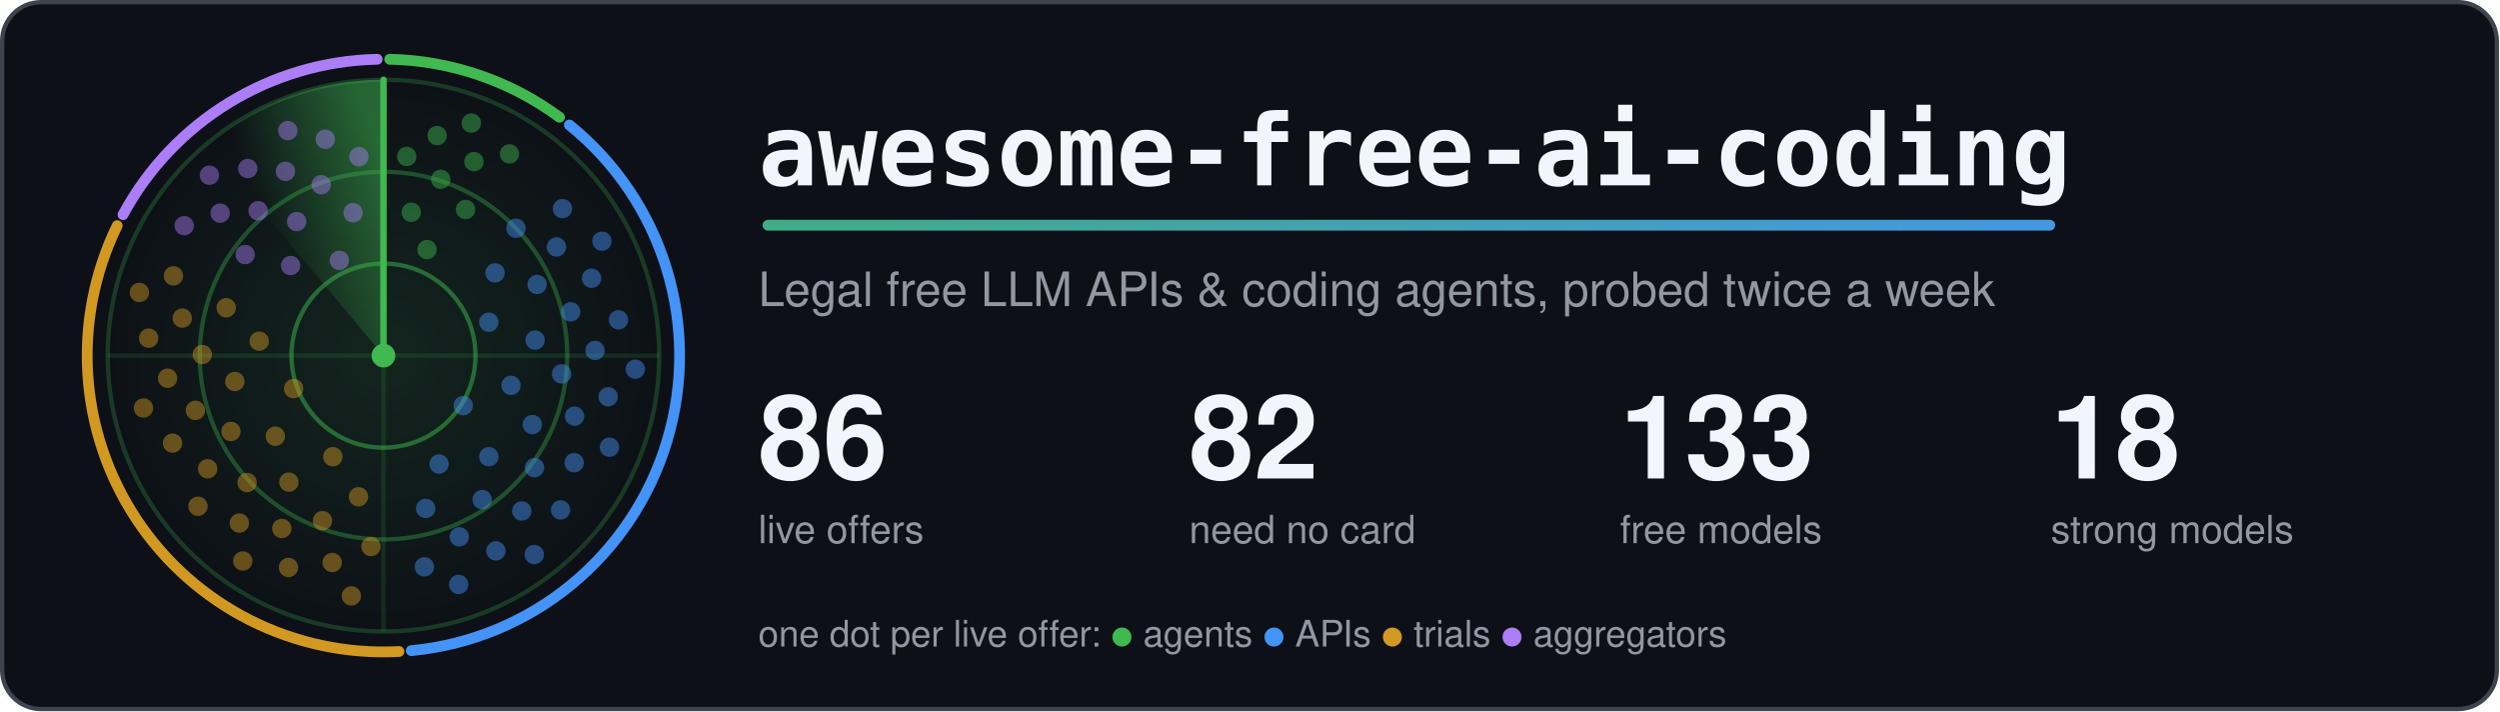
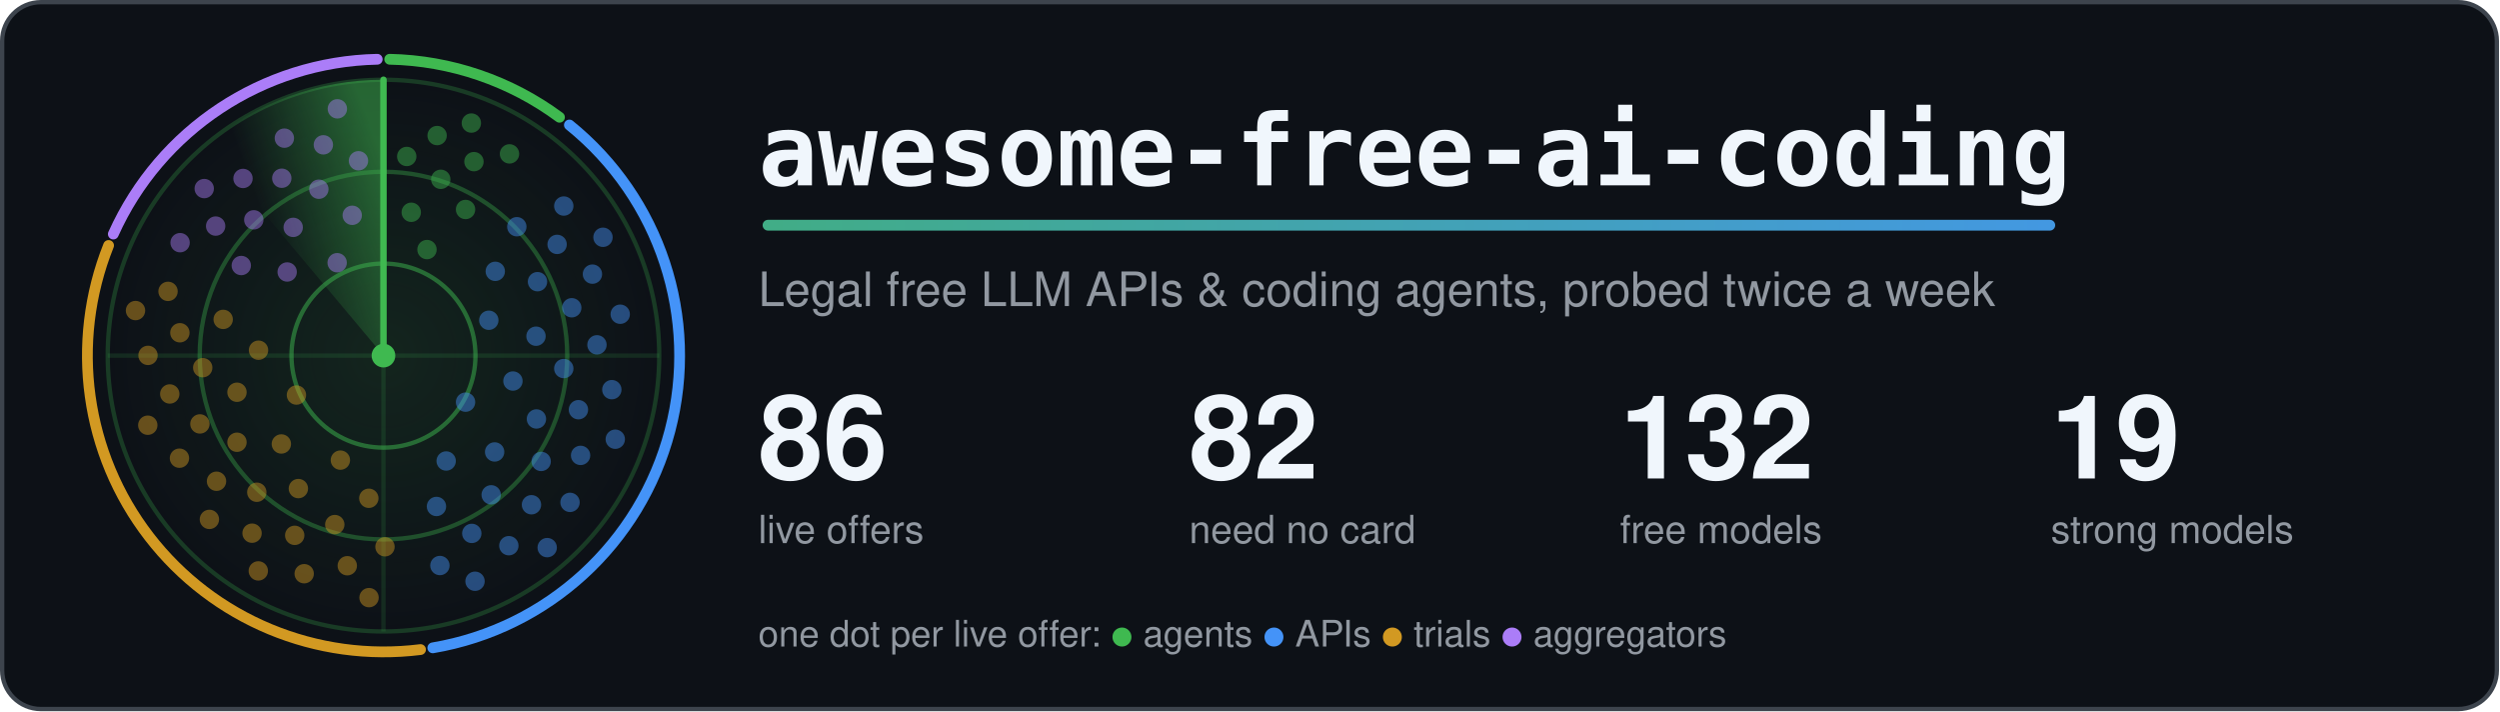
<svg xmlns="http://www.w3.org/2000/svg" width="1160" height="330" viewBox="0 0 1160 330" role="img" aria-labelledby="title">
  <style>.card{fill:#0d1117;stroke:#3d444d}.t{fill:#f0f6fc}.m{fill:#9198a1}.ring{stroke:#3fb950}.hub{fill:#3fb950}.beam{stroke:#3fb950}.s0,.s1,.g0,.g1{stop-color:#3fb950}.a0{stop-color:#3fb950}.a1{stop-color:#4493f8}.dot.agents,.key.agents{fill:#3fb950}.rim.agents{stroke:#3fb950}.dot.apis,.key.apis{fill:#4493f8}.rim.apis{stroke:#4493f8}.dot.trials,.key.trials{fill:#d29922}.rim.trials{stroke:#d29922}.dot.aggregators,.key.aggregators{fill:#ab7df8}.rim.aggregators{stroke:#ab7df8}.rim{fill:none}.s0{stop-opacity:.5}.s1,.g1{stop-opacity:0}.g0{stop-opacity:.12}.dot{opacity:.45;animation:ping 6s linear infinite}@keyframes ping{0%,4%{opacity:1}55%,100%{opacity:.45}}.turning{animation:turn 6s linear infinite}@keyframes turn{to{transform:rotate(360deg)}}@media (prefers-reduced-motion: reduce) {.dot { animation: none; opacity: 1 } .turning { animation: none }}</style>
  <defs>
    <linearGradient id="accent" gradientUnits="userSpaceOnUse" x1="0" y1="0" x2="1100" y2="0">
      <stop class="a0" offset="0" />
      <stop class="a1" offset="1" />
    </linearGradient>
  </defs>
  <rect class="card" x="1" y="1" width="1158" height="328" rx="18" stroke-width="2" />
  <defs>
    <radialGradient id="glow">
      <stop class="g0" offset="0" />
      <stop class="g1" offset="1" />
    </radialGradient>
  </defs>
  <circle cx="178.0" cy="165.0" r="128.0" fill="url(#glow)" />
  <circle class="ring" cx="178.0" cy="165.0" r="42.7" fill="none" stroke-width="2" stroke-opacity=".5" />
  <circle class="ring" cx="178.0" cy="165.0" r="85.3" fill="none" stroke-width="2" stroke-opacity=".35" />
  <circle class="ring" cx="178.0" cy="165.0" r="128.0" fill="none" stroke-width="2" stroke-opacity=".25" />
  <path class="ring" d="M50.0 165.0H306.0M178.0 37.0V293.0" stroke-width="2" stroke-opacity=".15" />
  <path class="rim agents" d="M180.9 27.5A137.5 137.5 0 0 1 259.7 54.4" stroke-width="5" stroke-linecap="round" />
-   <path class="rim apis" d="M264.3 58.0A137.5 137.5 0 0 1 190.9 301.9" stroke-width="5" stroke-linecap="round" />
-   <path class="rim trials" d="M185.2 302.3A137.5 137.5 0 0 1 54.4 104.7" stroke-width="5" stroke-linecap="round" />
-   <path class="rim aggregators" d="M57.1 99.6A137.5 137.5 0 0 1 175.1 27.5" stroke-width="5" stroke-linecap="round" />
+   <path class="rim apis" d="M264.3 58.0A137.5 137.5 0 0 1 200.9 300.6" stroke-width="5" stroke-linecap="round" />
+   <path class="rim trials" d="M195.2 301.4A137.5 137.5 0 0 1 50.4 113.9" stroke-width="5" stroke-linecap="round" />
+   <path class="rim aggregators" d="M52.6 108.6A137.5 137.5 0 0 1 175.1 27.5" stroke-width="5" stroke-linecap="round" />
  <defs>
    <linearGradient id="sweep" gradientUnits="userSpaceOnUse" x1="178.0" y1="75.4" x2="120.4" y2="96.4">
      <stop class="s0" offset="0" />
      <stop class="s1" offset="1" />
    </linearGradient>
  </defs>
  <g class="turning" style="transform-origin:178.0px 165.0px">
    <path fill="url(#sweep)" d="M178.0 165.0L95.7 66.9A128.0 128.0 0 0 1 178.0 37.0Z" />
    <line class="beam" x1="178.0" y1="165.0" x2="178.0" y2="37.0" stroke-width="3" stroke-linecap="round" />
  </g>
  <circle class="dot agents" cx="198.2" cy="115.8" r="4.5" style="animation-delay:0.37s" />
  <circle class="dot agents" cx="190.9" cy="98.5" r="4.5" style="animation-delay:0.18s" />
  <circle class="dot agents" cx="216.1" cy="97.2" r="4.5" style="animation-delay:0.49s" />
  <circle class="dot agents" cx="204.6" cy="83.2" r="4.5" style="animation-delay:0.30s" />
  <circle class="dot agents" cx="188.8" cy="72.6" r="4.5" style="animation-delay:0.11s" />
  <circle class="dot agents" cx="220.0" cy="75.0" r="4.5" style="animation-delay:0.42s" />
  <circle class="dot agents" cx="202.9" cy="62.9" r="4.5" style="animation-delay:0.23s" />
  <circle class="dot agents" cx="236.5" cy="71.4" r="4.5" style="animation-delay:0.53s" />
  <circle class="dot agents" cx="218.8" cy="57.1" r="4.5" style="animation-delay:0.34s" />
-   <circle class="dot apis" cx="215.0" cy="188.2" r="4.5" style="animation-delay:2.04s" />
-   <circle class="dot apis" cx="226.9" cy="149.5" r="4.5" style="animation-delay:1.21s" />
-   <circle class="dot apis" cx="203.8" cy="215.3" r="4.5" style="animation-delay:2.55s" />
-   <circle class="dot apis" cx="237.2" cy="178.8" r="4.5" style="animation-delay:1.72s" />
-   <circle class="dot apis" cx="229.8" cy="126.6" r="4.5" style="animation-delay:0.89s" />
-   <circle class="dot apis" cx="226.9" cy="211.9" r="4.5" style="animation-delay:2.23s" />
-   <circle class="dot apis" cx="248.4" cy="157.8" r="4.5" style="animation-delay:1.40s" />
-   <circle class="dot apis" cx="197.6" cy="235.9" r="4.5" style="animation-delay:2.74s" />
-   <circle class="dot apis" cx="247.1" cy="197.0" r="4.5" style="animation-delay:1.91s" />
-   <circle class="dot apis" cx="249.3" cy="132.0" r="4.5" style="animation-delay:1.09s" />
-   <circle class="dot apis" cx="223.8" cy="231.8" r="4.5" style="animation-delay:2.43s" />
-   <circle class="dot apis" cx="260.7" cy="173.5" r="4.5" style="animation-delay:1.60s" />
-   <circle class="dot apis" cx="239.5" cy="105.9" r="4.5" style="animation-delay:0.77s" />
-   <circle class="dot apis" cx="248.1" cy="217.0" r="4.5" style="animation-delay:2.11s" />
-   <circle class="dot apis" cx="264.9" cy="144.7" r="4.5" style="animation-delay:1.28s" />
-   <circle class="dot apis" cx="213.2" cy="249.1" r="4.5" style="animation-delay:2.62s" />
-   <circle class="dot apis" cx="266.7" cy="193.1" r="4.5" style="animation-delay:1.79s" />
-   <circle class="dot apis" cx="258.3" cy="114.6" r="4.5" style="animation-delay:0.96s" />
-   <circle class="dot apis" cx="242.2" cy="237.1" r="4.5" style="animation-delay:2.31s" />
-   <circle class="dot apis" cx="276.2" cy="162.6" r="4.5" style="animation-delay:1.48s" />
-   <circle class="dot apis" cx="197.0" cy="263.0" r="4.5" style="animation-delay:2.82s" />
-   <circle class="dot apis" cx="266.5" cy="214.7" r="4.5" style="animation-delay:1.99s" />
-   <circle class="dot apis" cx="274.6" cy="129.1" r="4.5" style="animation-delay:1.16s" />
-   <circle class="dot apis" cx="230.2" cy="255.6" r="4.5" style="animation-delay:2.50s" />
-   <circle class="dot apis" cx="282.3" cy="184.1" r="4.5" style="animation-delay:1.67s" />
-   <circle class="dot apis" cx="261.1" cy="96.8" r="4.5" style="animation-delay:0.84s" />
-   <circle class="dot apis" cx="260.2" cy="236.6" r="4.5" style="animation-delay:2.18s" />
-   <circle class="dot apis" cx="287.1" cy="148.4" r="4.5" style="animation-delay:1.36s" />
-   <circle class="dot apis" cx="212.9" cy="271.2" r="4.5" style="animation-delay:2.70s" />
-   <circle class="dot apis" cx="282.9" cy="207.5" r="4.5" style="animation-delay:1.87s" />
-   <circle class="dot apis" cx="279.4" cy="111.9" r="4.5" style="animation-delay:1.04s" />
-   <circle class="dot apis" cx="248.0" cy="257.3" r="4.5" style="animation-delay:2.38s" />
-   <circle class="dot apis" cx="294.9" cy="171.3" r="4.5" style="animation-delay:1.55s" />
-   <circle class="dot trials" cx="136.3" cy="180.3" r="4.5" style="animation-delay:4.16s" />
-   <circle class="dot trials" cx="154.5" cy="211.9" r="4.5" style="animation-delay:3.44s" />
-   <circle class="dot trials" cx="120.3" cy="158.3" r="4.5" style="animation-delay:4.61s" />
-   <circle class="dot trials" cx="127.8" cy="202.4" r="4.5" style="animation-delay:3.89s" />
-   <circle class="dot trials" cx="166.4" cy="230.5" r="4.5" style="animation-delay:3.17s" />
-   <circle class="dot trials" cx="109.0" cy="177.0" r="4.5" style="animation-delay:4.34s" />
-   <circle class="dot trials" cx="134.1" cy="223.7" r="4.5" style="animation-delay:3.61s" />
-   <circle class="dot trials" cx="105.0" cy="142.8" r="4.5" style="animation-delay:4.78s" />
-   <circle class="dot trials" cx="107.2" cy="200.2" r="4.5" style="animation-delay:4.06s" />
-   <circle class="dot trials" cx="149.7" cy="241.6" r="4.5" style="animation-delay:3.34s" />
-   <circle class="dot trials" cx="93.9" cy="164.5" r="4.5" style="animation-delay:4.51s" />
-   <circle class="dot trials" cx="114.7" cy="223.9" r="4.5" style="animation-delay:3.78s" />
-   <circle class="dot trials" cx="172.2" cy="253.6" r="4.5" style="animation-delay:3.06s" />
-   <circle class="dot trials" cx="90.7" cy="190.4" r="4.5" style="animation-delay:4.23s" />
-   <circle class="dot trials" cx="130.8" cy="245.2" r="4.5" style="animation-delay:3.51s" />
-   <circle class="dot trials" cx="84.6" cy="147.6" r="4.5" style="animation-delay:4.68s" />
-   <circle class="dot trials" cx="96.4" cy="217.5" r="4.5" style="animation-delay:3.95s" />
-   <circle class="dot trials" cx="154.2" cy="261.0" r="4.5" style="animation-delay:3.23s" />
-   <circle class="dot trials" cx="77.8" cy="175.5" r="4.5" style="animation-delay:4.40s" />
-   <circle class="dot trials" cx="111.1" cy="242.7" r="4.5" style="animation-delay:3.68s" />
-   <circle class="dot trials" cx="80.5" cy="128.0" r="4.5" style="animation-delay:4.85s" />
-   <circle class="dot trials" cx="80.1" cy="205.6" r="4.5" style="animation-delay:4.12s" />
-   <circle class="dot trials" cx="133.9" cy="263.3" r="4.5" style="animation-delay:3.40s" />
-   <circle class="dot trials" cx="69.0" cy="156.9" r="4.5" style="animation-delay:4.57s" />
-   <circle class="dot trials" cx="91.9" cy="234.9" r="4.5" style="animation-delay:3.85s" />
-   <circle class="dot trials" cx="163.1" cy="276.5" r="4.5" style="animation-delay:3.13s" />
-   <circle class="dot trials" cx="66.6" cy="189.3" r="4.5" style="animation-delay:4.30s" />
-   <circle class="dot trials" cx="112.7" cy="260.3" r="4.5" style="animation-delay:3.57s" />
-   <circle class="dot trials" cx="64.7" cy="135.7" r="4.5" style="animation-delay:4.74s" />
-   <circle class="dot aggregators" cx="157.5" cy="120.8" r="4.5" style="animation-delay:5.58s" />
-   <circle class="dot aggregators" cx="134.9" cy="123.2" r="4.5" style="animation-delay:5.24s" />
-   <circle class="dot aggregators" cx="163.9" cy="98.7" r="4.5" style="animation-delay:5.80s" />
-   <circle class="dot aggregators" cx="137.7" cy="102.8" r="4.5" style="animation-delay:5.45s" />
-   <circle class="dot aggregators" cx="113.8" cy="118.1" r="4.5" style="animation-delay:5.10s" />
-   <circle class="dot aggregators" cx="149.1" cy="85.7" r="4.5" style="animation-delay:5.67s" />
-   <circle class="dot aggregators" cx="119.8" cy="97.8" r="4.5" style="animation-delay:5.32s" />
-   <circle class="dot aggregators" cx="166.6" cy="72.7" r="4.5" style="animation-delay:5.88s" />
-   <circle class="dot aggregators" cx="132.5" cy="79.5" r="4.5" style="animation-delay:5.53s" />
-   <circle class="dot aggregators" cx="102.2" cy="98.9" r="4.5" style="animation-delay:5.18s" />
-   <circle class="dot aggregators" cx="151.0" cy="64.6" r="4.5" style="animation-delay:5.75s" />
-   <circle class="dot aggregators" cx="115.0" cy="78.2" r="4.5" style="animation-delay:5.40s" />
-   <circle class="dot aggregators" cx="85.5" cy="104.7" r="4.5" style="animation-delay:5.05s" />
-   <circle class="dot aggregators" cx="133.6" cy="60.6" r="4.5" style="animation-delay:5.62s" />
-   <circle class="dot aggregators" cx="97.2" cy="81.3" r="4.5" style="animation-delay:5.27s" />
+   <circle class="dot apis" cx="216.1" cy="186.6" r="4.5" style="animation-delay:1.99s" />
+   <circle class="dot apis" cx="226.9" cy="148.6" r="4.5" style="animation-delay:1.19s" />
+   <circle class="dot apis" cx="207.1" cy="213.9" r="4.5" style="animation-delay:2.49s" />
+   <circle class="dot apis" cx="238.1" cy="176.8" r="4.5" style="animation-delay:1.69s" />
+   <circle class="dot apis" cx="229.9" cy="125.9" r="4.5" style="animation-delay:0.88s" />
+   <circle class="dot apis" cx="229.6" cy="209.7" r="4.5" style="animation-delay:2.18s" />
+   <circle class="dot apis" cx="248.8" cy="156.0" r="4.5" style="animation-delay:1.38s" />
+   <circle class="dot apis" cx="202.6" cy="235.0" r="4.5" style="animation-delay:2.68s" />
+   <circle class="dot apis" cx="249.0" cy="194.4" r="4.5" style="animation-delay:1.87s" />
+   <circle class="dot apis" cx="249.5" cy="130.7" r="4.5" style="animation-delay:1.07s" />
+   <circle class="dot apis" cx="228.0" cy="229.6" r="4.5" style="animation-delay:2.37s" />
+   <circle class="dot apis" cx="261.7" cy="171.0" r="4.5" style="animation-delay:1.57s" />
+   <circle class="dot apis" cx="239.9" cy="105.2" r="4.5" style="animation-delay:0.77s" />
+   <circle class="dot apis" cx="251.2" cy="214.1" r="4.5" style="animation-delay:2.06s" />
+   <circle class="dot apis" cx="265.4" cy="142.8" r="4.5" style="animation-delay:1.26s" />
+   <circle class="dot apis" cx="219.0" cy="247.5" r="4.5" style="animation-delay:2.56s" />
+   <circle class="dot apis" cx="268.5" cy="190.1" r="4.5" style="animation-delay:1.76s" />
+   <circle class="dot apis" cx="258.6" cy="113.4" r="4.5" style="animation-delay:0.96s" />
+   <circle class="dot apis" cx="246.7" cy="234.2" r="4.5" style="animation-delay:2.25s" />
+   <circle class="dot apis" cx="277.1" cy="160.0" r="4.5" style="animation-delay:1.45s" />
+   <circle class="dot apis" cx="204.2" cy="262.4" r="4.5" style="animation-delay:2.75s" />
+   <circle class="dot apis" cx="269.5" cy="211.3" r="4.5" style="animation-delay:1.95s" />
+   <circle class="dot apis" cx="275.0" cy="127.2" r="4.5" style="animation-delay:1.15s" />
+   <circle class="dot apis" cx="236.2" cy="253.2" r="4.5" style="animation-delay:2.44s" />
+   <circle class="dot apis" cx="284.0" cy="180.8" r="4.5" style="animation-delay:1.64s" />
+   <circle class="dot apis" cx="261.7" cy="95.6" r="4.5" style="animation-delay:0.84s" />
+   <circle class="dot apis" cx="264.6" cy="233.1" r="4.5" style="animation-delay:2.14s" />
+   <circle class="dot apis" cx="287.9" cy="145.8" r="4.5" style="animation-delay:1.33s" />
+   <circle class="dot apis" cx="220.5" cy="269.7" r="4.5" style="animation-delay:2.63s" />
+   <circle class="dot apis" cx="285.6" cy="203.8" r="4.5" style="animation-delay:1.83s" />
+   <circle class="dot apis" cx="279.9" cy="110.1" r="4.5" style="animation-delay:1.03s" />
+   <circle class="dot apis" cx="254.0" cy="254.1" r="4.5" style="animation-delay:2.33s" />
+   <circle class="dot trials" cx="137.6" cy="183.3" r="4.5" style="animation-delay:4.10s" />
+   <circle class="dot trials" cx="158.0" cy="213.5" r="4.5" style="animation-delay:3.37s" />
+   <circle class="dot trials" cx="120.0" cy="162.5" r="4.5" style="animation-delay:4.54s" />
+   <circle class="dot trials" cx="130.6" cy="206.0" r="4.5" style="animation-delay:3.82s" />
+   <circle class="dot trials" cx="171.2" cy="231.2" r="4.5" style="animation-delay:3.10s" />
+   <circle class="dot trials" cx="110.0" cy="182.0" r="4.5" style="animation-delay:4.27s" />
+   <circle class="dot trials" cx="138.5" cy="226.7" r="4.5" style="animation-delay:3.54s" />
+   <circle class="dot trials" cx="103.6" cy="148.2" r="4.5" style="animation-delay:4.71s" />
+   <circle class="dot trials" cx="110.0" cy="205.2" r="4.5" style="animation-delay:3.99s" />
+   <circle class="dot trials" cx="155.4" cy="243.4" r="4.5" style="animation-delay:3.27s" />
+   <circle class="dot trials" cx="94.1" cy="170.6" r="4.5" style="animation-delay:4.44s" />
+   <circle class="dot trials" cx="119.2" cy="228.4" r="4.5" style="animation-delay:3.71s" />
+   <circle class="dot trials" cx="178.7" cy="253.7" r="4.5" style="animation-delay:2.99s" />
+   <circle class="dot trials" cx="92.8" cy="196.7" r="4.5" style="animation-delay:4.16s" />
+   <circle class="dot trials" cx="136.8" cy="248.4" r="4.5" style="animation-delay:3.44s" />
+   <circle class="dot trials" cx="83.5" cy="154.4" r="4.5" style="animation-delay:4.61s" />
+   <circle class="dot trials" cx="100.5" cy="223.3" r="4.5" style="animation-delay:3.88s" />
+   <circle class="dot trials" cx="161.2" cy="262.5" r="4.5" style="animation-delay:3.16s" />
+   <circle class="dot trials" cx="78.8" cy="182.8" r="4.5" style="animation-delay:4.33s" />
+   <circle class="dot trials" cx="117.0" cy="247.4" r="4.5" style="animation-delay:3.61s" />
+   <circle class="dot trials" cx="78.0" cy="135.2" r="4.5" style="animation-delay:4.78s" />
+   <circle class="dot trials" cx="83.3" cy="212.6" r="4.5" style="animation-delay:4.05s" />
+   <circle class="dot trials" cx="141.2" cy="266.2" r="4.5" style="animation-delay:3.33s" />
+   <circle class="dot trials" cx="68.7" cy="164.9" r="4.5" style="animation-delay:4.50s" />
+   <circle class="dot trials" cx="97.2" cy="241.0" r="4.5" style="animation-delay:3.78s" />
+   <circle class="dot trials" cx="171.3" cy="277.3" r="4.5" style="animation-delay:3.06s" />
+   <circle class="dot trials" cx="68.6" cy="197.3" r="4.5" style="animation-delay:4.23s" />
+   <circle class="dot trials" cx="119.9" cy="264.9" r="4.5" style="animation-delay:3.50s" />
+   <circle class="dot trials" cx="62.9" cy="144.1" r="4.5" style="animation-delay:4.67s" />
+   <circle class="dot aggregators" cx="156.5" cy="121.9" r="4.5" style="animation-delay:5.56s" />
+   <circle class="dot aggregators" cx="133.3" cy="126.2" r="4.5" style="animation-delay:5.18s" />
+   <circle class="dot aggregators" cx="163.5" cy="99.9" r="4.5" style="animation-delay:5.79s" />
+   <circle class="dot aggregators" cx="136.1" cy="105.5" r="4.5" style="animation-delay:5.41s" />
+   <circle class="dot aggregators" cx="112.0" cy="123.2" r="4.5" style="animation-delay:5.04s" />
+   <circle class="dot aggregators" cx="148.0" cy="87.8" r="4.5" style="animation-delay:5.65s" />
+   <circle class="dot aggregators" cx="117.8" cy="102.0" r="4.5" style="animation-delay:5.27s" />
+   <circle class="dot aggregators" cx="166.4" cy="74.6" r="4.5" style="animation-delay:5.88s" />
+   <circle class="dot aggregators" cx="130.8" cy="82.7" r="4.5" style="animation-delay:5.50s" />
+   <circle class="dot aggregators" cx="100.1" cy="104.9" r="4.5" style="animation-delay:5.13s" />
+   <circle class="dot aggregators" cx="150.1" cy="67.2" r="4.5" style="animation-delay:5.74s" />
+   <circle class="dot aggregators" cx="112.8" cy="82.8" r="4.5" style="animation-delay:5.36s" />
+   <circle class="dot aggregators" cx="83.6" cy="112.6" r="4.5" style="animation-delay:4.98s" />
+   <circle class="dot aggregators" cx="132.0" cy="64.1" r="4.5" style="animation-delay:5.59s" />
+   <circle class="dot aggregators" cx="94.8" cy="87.5" r="4.5" style="animation-delay:5.22s" />
+   <circle class="dot aggregators" cx="156.6" cy="50.5" r="4.5" style="animation-delay:5.82s" />
  <circle class="hub" cx="178.0" cy="165.0" r="5.5" />
  <text class="t" x="352" y="86" font-family="ui-monospace, SFMono-Regular, Menlo, Consolas, monospace" font-size="46" font-weight="700">awesome-free-ai-coding</text>
  <rect x="354" y="102" width="600" height="5" rx="2.5" fill="url(#accent)" />
  <text class="m" x="352" y="142" font-family="-apple-system, BlinkMacSystemFont, 'Segoe UI', Helvetica, Arial, sans-serif" font-size="22">Legal free LLM APIs &amp; coding agents, probed twice a week</text>
  <text class="t" x="352" y="222" font-family="-apple-system, BlinkMacSystemFont, 'Segoe UI', Helvetica, Arial, sans-serif" font-size="54" font-weight="700">86</text>
  <text class="m" x="352" y="252" font-family="-apple-system, BlinkMacSystemFont, 'Segoe UI', Helvetica, Arial, sans-serif" font-size="18">live offers</text>
  <text class="t" x="552" y="222" font-family="-apple-system, BlinkMacSystemFont, 'Segoe UI', Helvetica, Arial, sans-serif" font-size="54" font-weight="700">82</text>
  <text class="m" x="552" y="252" font-family="-apple-system, BlinkMacSystemFont, 'Segoe UI', Helvetica, Arial, sans-serif" font-size="18">need no card</text>
-   <text class="t" x="752" y="222" font-family="-apple-system, BlinkMacSystemFont, 'Segoe UI', Helvetica, Arial, sans-serif" font-size="54" font-weight="700">133</text>
+   <text class="t" x="752" y="222" font-family="-apple-system, BlinkMacSystemFont, 'Segoe UI', Helvetica, Arial, sans-serif" font-size="54" font-weight="700">132</text>
  <text class="m" x="752" y="252" font-family="-apple-system, BlinkMacSystemFont, 'Segoe UI', Helvetica, Arial, sans-serif" font-size="18">free models</text>
-   <text class="t" x="952" y="222" font-family="-apple-system, BlinkMacSystemFont, 'Segoe UI', Helvetica, Arial, sans-serif" font-size="54" font-weight="700">18</text>
+   <text class="t" x="952" y="222" font-family="-apple-system, BlinkMacSystemFont, 'Segoe UI', Helvetica, Arial, sans-serif" font-size="54" font-weight="700">19</text>
  <text class="m" x="952" y="252" font-family="-apple-system, BlinkMacSystemFont, 'Segoe UI', Helvetica, Arial, sans-serif" font-size="18">strong models</text>
  <text class="m" x="352" y="300" font-family="-apple-system, BlinkMacSystemFont, 'Segoe UI', Helvetica, Arial, sans-serif" font-size="17">one dot per live offer: <tspan class="key agents">●</tspan> agents <tspan class="key apis">●</tspan> APIs <tspan class="key trials">●</tspan> trials <tspan class="key aggregators">●</tspan> aggregators</text>
</svg>
